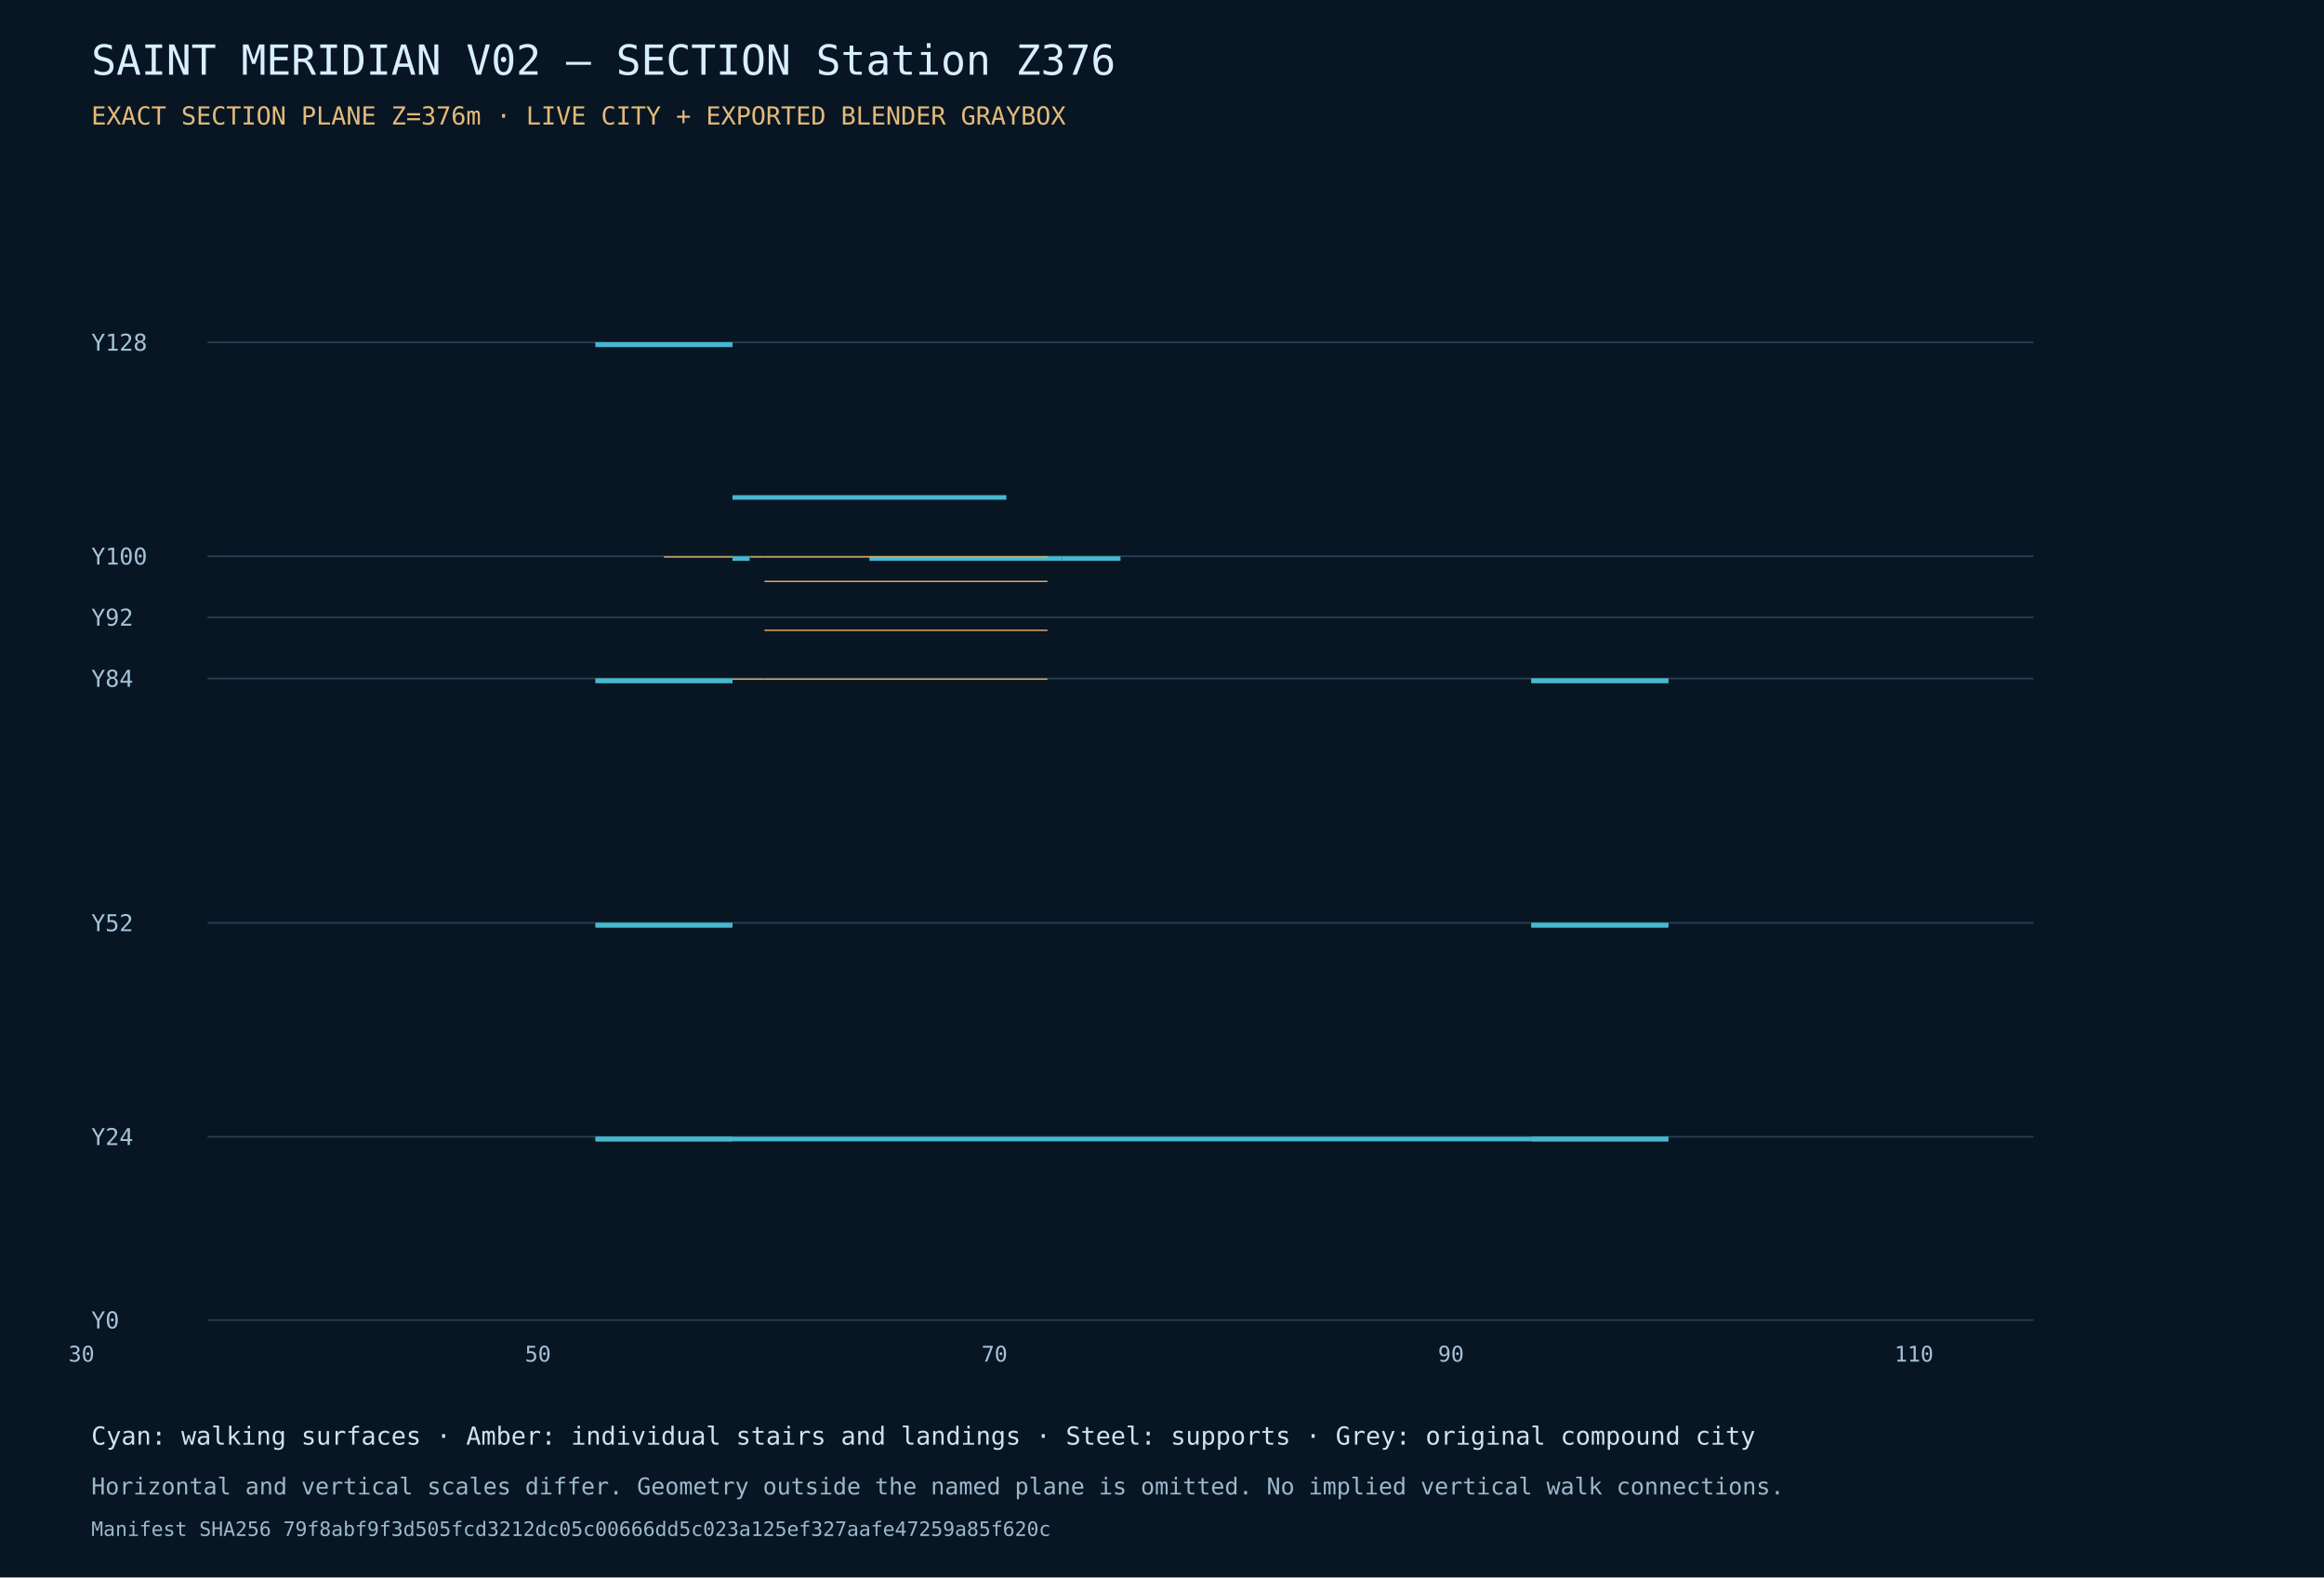
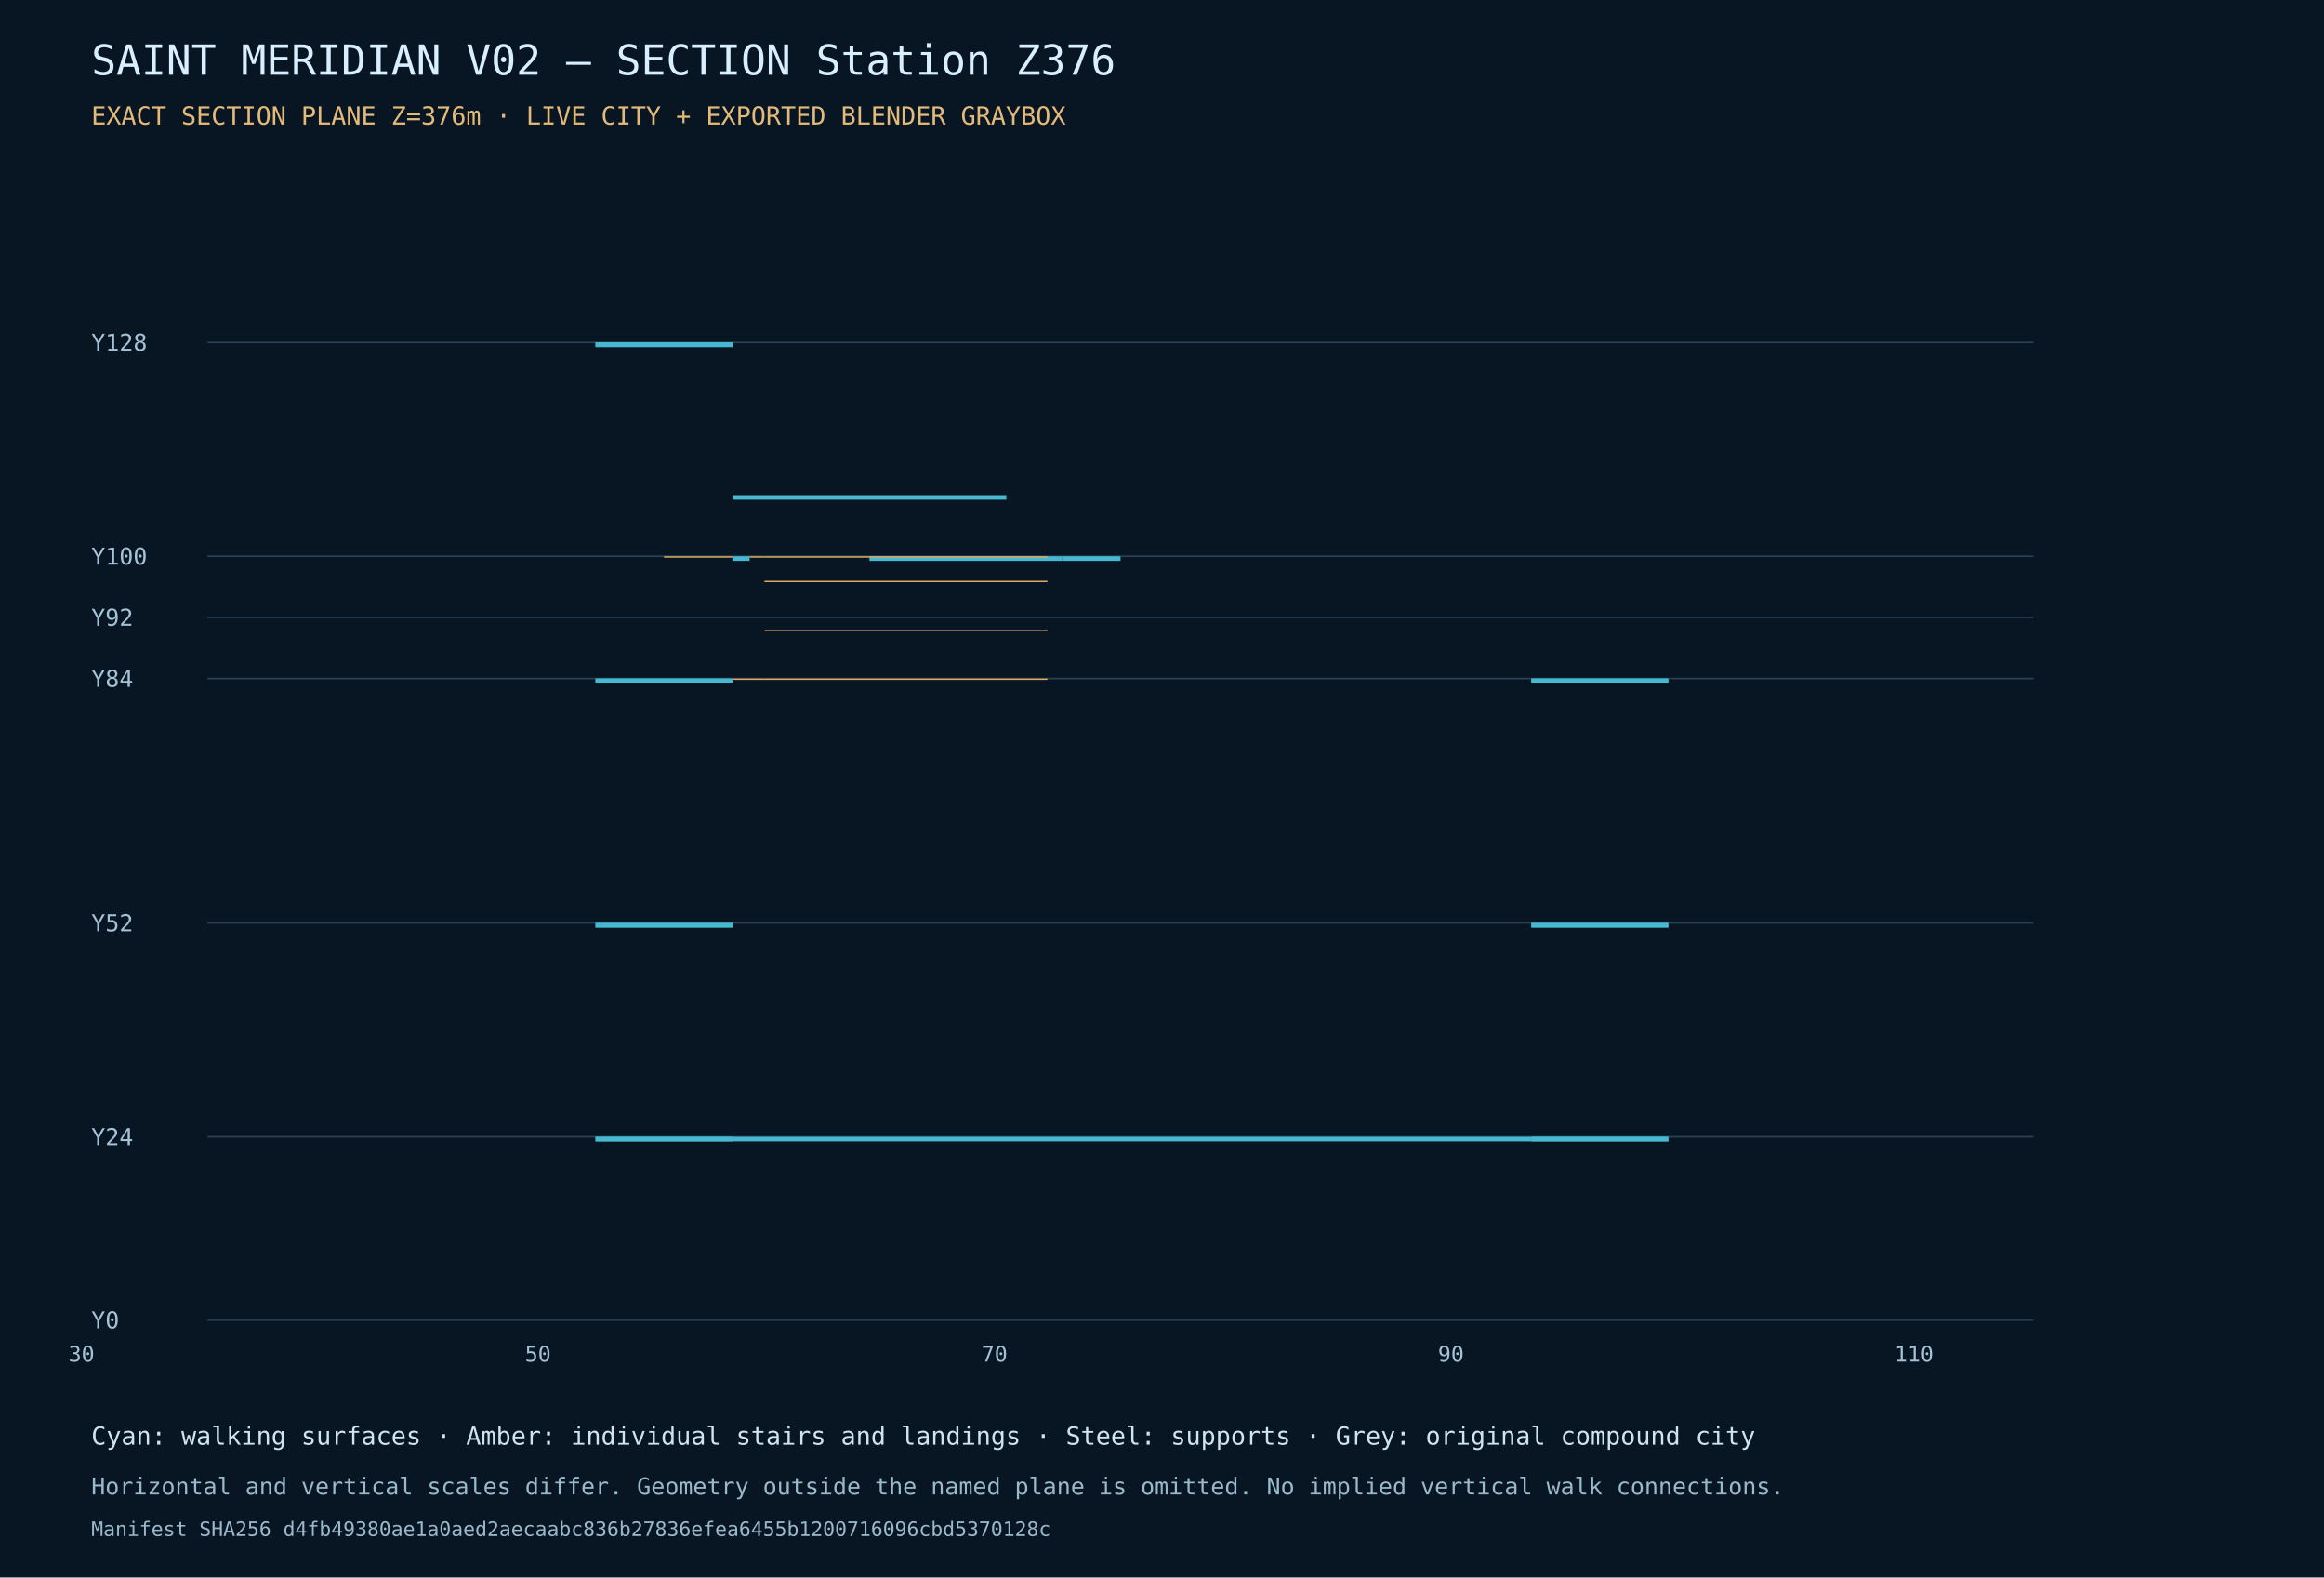
<svg xmlns="http://www.w3.org/2000/svg" width="1400" height="950" viewBox="0 0 1400 950">
  <defs>
    <clipPath id="section">
      <rect x="125" y="105" width="1100" height="690" />
    </clipPath>
  </defs>
  <rect width="1400" height="950" fill="#081523" />
  <text x="55" y="45" fill="#d7efff" font-family="monospace" font-size="25">SAINT MERIDIAN V02 — SECTION Station Z376</text>
  <text x="55" y="75" fill="#e3ba79" font-family="monospace" font-size="15">EXACT SECTION PLANE Z=376m · LIVE CITY + EXPORTED BLENDER GRAYBOX</text>
  <path d="M125 795.0H1225" stroke="#284053" stroke-width="1" />
  <text x="55" y="800.0" fill="#a4c3d7" font-family="monospace" font-size="14">Y0</text>
  <path d="M125 684.6H1225" stroke="#284053" stroke-width="1" />
  <text x="55" y="689.6" fill="#a4c3d7" font-family="monospace" font-size="14">Y24</text>
  <path d="M125 555.8H1225" stroke="#284053" stroke-width="1" />
  <text x="55" y="560.8" fill="#a4c3d7" font-family="monospace" font-size="14">Y52</text>
  <path d="M125 408.6H1225" stroke="#284053" stroke-width="1" />
  <text x="55" y="413.6" fill="#a4c3d7" font-family="monospace" font-size="14">Y84</text>
  <path d="M125 371.8H1225" stroke="#284053" stroke-width="1" />
  <text x="55" y="376.8" fill="#a4c3d7" font-family="monospace" font-size="14">Y92</text>
  <path d="M125 335H1225" stroke="#284053" stroke-width="1" />
  <text x="55" y="340" fill="#a4c3d7" font-family="monospace" font-size="14">Y100</text>
  <path d="M125 206.2H1225" stroke="#284053" stroke-width="1" />
  <text x="55" y="211.2" fill="#a4c3d7" font-family="monospace" font-size="14">Y128</text>
  <g clip-path="url(#section)">
    <rect x="13359.715" y="588.443" width="233.380" height="8.431" fill="#344757" opacity="0.5" />
    <rect x="13359.715" y="391.723" width="233.380" height="8.431" fill="#344757" opacity="0.5" />
    <rect x="13359.715" y="195.002" width="233.380" height="8.431" fill="#344757" opacity="0.5" />
    <rect x="13359.715" y="-1.718" width="233.380" height="8.431" fill="#344757" opacity="0.5" />
    <rect x="13359.715" y="-198.439" width="233.380" height="8.431" fill="#344757" opacity="0.5" />
    <rect x="13184.680" y="648.865" width="20.421" height="140.515" fill="#344757" opacity="0.5" />
    <rect x="14156.125" y="648.865" width="20.421" height="140.515" fill="#344757" opacity="0.5" />
    <rect x="13155.508" y="-700.076" width="233.380" height="281.029" fill="#344757" opacity="0.5" />
    <rect x="13972.338" y="-700.076" width="233.380" height="281.029" fill="#344757" opacity="0.5" />
    <rect x="13184.680" y="-531.459" width="175.035" height="1236.529" fill="#344757" opacity="0.5" />
    <rect x="14001.511" y="-531.459" width="175.035" height="1236.529" fill="#344757" opacity="0.5" />
    <rect x="358.750" y="684.600" width="82.500" height="2.760" fill="#46b8d0" opacity="1" />
    <rect x="358.750" y="684.600" width="82.500" height="2.760" fill="#46b8d0" opacity="1" />
    <rect x="922.500" y="684.600" width="82.500" height="2.760" fill="#46b8d0" opacity="1" />
    <rect x="922.500" y="684.600" width="82.500" height="2.760" fill="#46b8d0" opacity="1" />
    <rect x="358.750" y="555.800" width="82.500" height="2.760" fill="#46b8d0" opacity="1" />
    <rect x="358.750" y="555.800" width="82.500" height="2.760" fill="#46b8d0" opacity="1" />
    <rect x="922.500" y="555.800" width="82.500" height="2.760" fill="#46b8d0" opacity="1" />
    <rect x="922.500" y="555.800" width="82.500" height="2.760" fill="#46b8d0" opacity="1" />
    <rect x="358.750" y="408.600" width="82.500" height="2.760" fill="#46b8d0" opacity="1" />
    <rect x="358.750" y="408.600" width="82.500" height="2.760" fill="#46b8d0" opacity="1" />
    <rect x="922.500" y="408.600" width="82.500" height="2.760" fill="#46b8d0" opacity="1" />
    <rect x="922.500" y="408.600" width="82.500" height="2.760" fill="#46b8d0" opacity="1" />
    <rect x="441.250" y="684.600" width="481.250" height="2.760" fill="#46b8d0" opacity="1" />
    <rect x="441.250" y="335.000" width="10.312" height="2.760" fill="#46b8d0" opacity="1" />
    <rect x="639.937" y="335.000" width="35.063" height="2.760" fill="#46b8d0" opacity="1" />
    <rect x="523.750" y="335.000" width="116.187" height="2.760" fill="#46b8d0" opacity="1" />
    <rect x="358.750" y="206.200" width="82.500" height="2.760" fill="#46b8d0" opacity="1" />
    <rect x="358.750" y="206.200" width="82.500" height="2.760" fill="#46b8d0" opacity="1" />
    <rect x="441.250" y="298.200" width="165.000" height="2.760" fill="#46b8d0" opacity="1" />
    <rect x="460.500" y="408.600" width="170.500" height="0.828" fill="#dfac62" opacity="1" />
    <rect x="460.500" y="379.160" width="170.500" height="0.828" fill="#dfac62" opacity="1" />
    <rect x="460.500" y="349.720" width="170.500" height="0.828" fill="#dfac62" opacity="1" />
    <rect x="460.500" y="335.000" width="63.250" height="0.828" fill="#dfac62" opacity="1" />
    <rect x="523.750" y="335.000" width="107.250" height="0.828" fill="#dfac62" opacity="1" />
    <rect x="441.250" y="408.600" width="19.250" height="0.828" fill="#dfac62" opacity="1" />
    <rect x="400.000" y="335.000" width="41.250" height="0.828" fill="#dfac62" opacity="1" />
    <rect x="451.562" y="335.000" width="8.937" height="0.828" fill="#dfac62" opacity="1" />
  </g>
  <text x="41.25" y="820.0" fill="#a4c3d7" font-family="monospace" font-size="13">30</text>
  <text x="316.25" y="820.0" fill="#a4c3d7" font-family="monospace" font-size="13">50</text>
  <text x="591.25" y="820.0" fill="#a4c3d7" font-family="monospace" font-size="13">70</text>
  <text x="866.25" y="820.0" fill="#a4c3d7" font-family="monospace" font-size="13">90</text>
  <text x="1141.25" y="820.0" fill="#a4c3d7" font-family="monospace" font-size="13">110</text>
  <text x="55" y="870" fill="#cee4ee" font-family="monospace" font-size="15">Cyan: walking surfaces · Amber: individual stairs and landings · Steel: supports · Grey: original compound city</text>
  <text x="55" y="900" fill="#9ab9ca" font-family="monospace" font-size="14">Horizontal and vertical scales differ. Geometry outside the named plane is omitted. No implied vertical walk connections.</text>
-   <text x="55" y="925" fill="#9ab9ca" font-family="monospace" font-size="12">Manifest SHA256 79f8abf9f3d505fcd3212dc05c00666dd5c023a125ef327aafe47259a85f620c</text>
+   <text x="55" y="925" fill="#9ab9ca" font-family="monospace" font-size="12">Manifest SHA256 d4fb49380ae1a0aed2aecaabc836b27836efea6455b1200716096cbd5370128c</text>
</svg>
